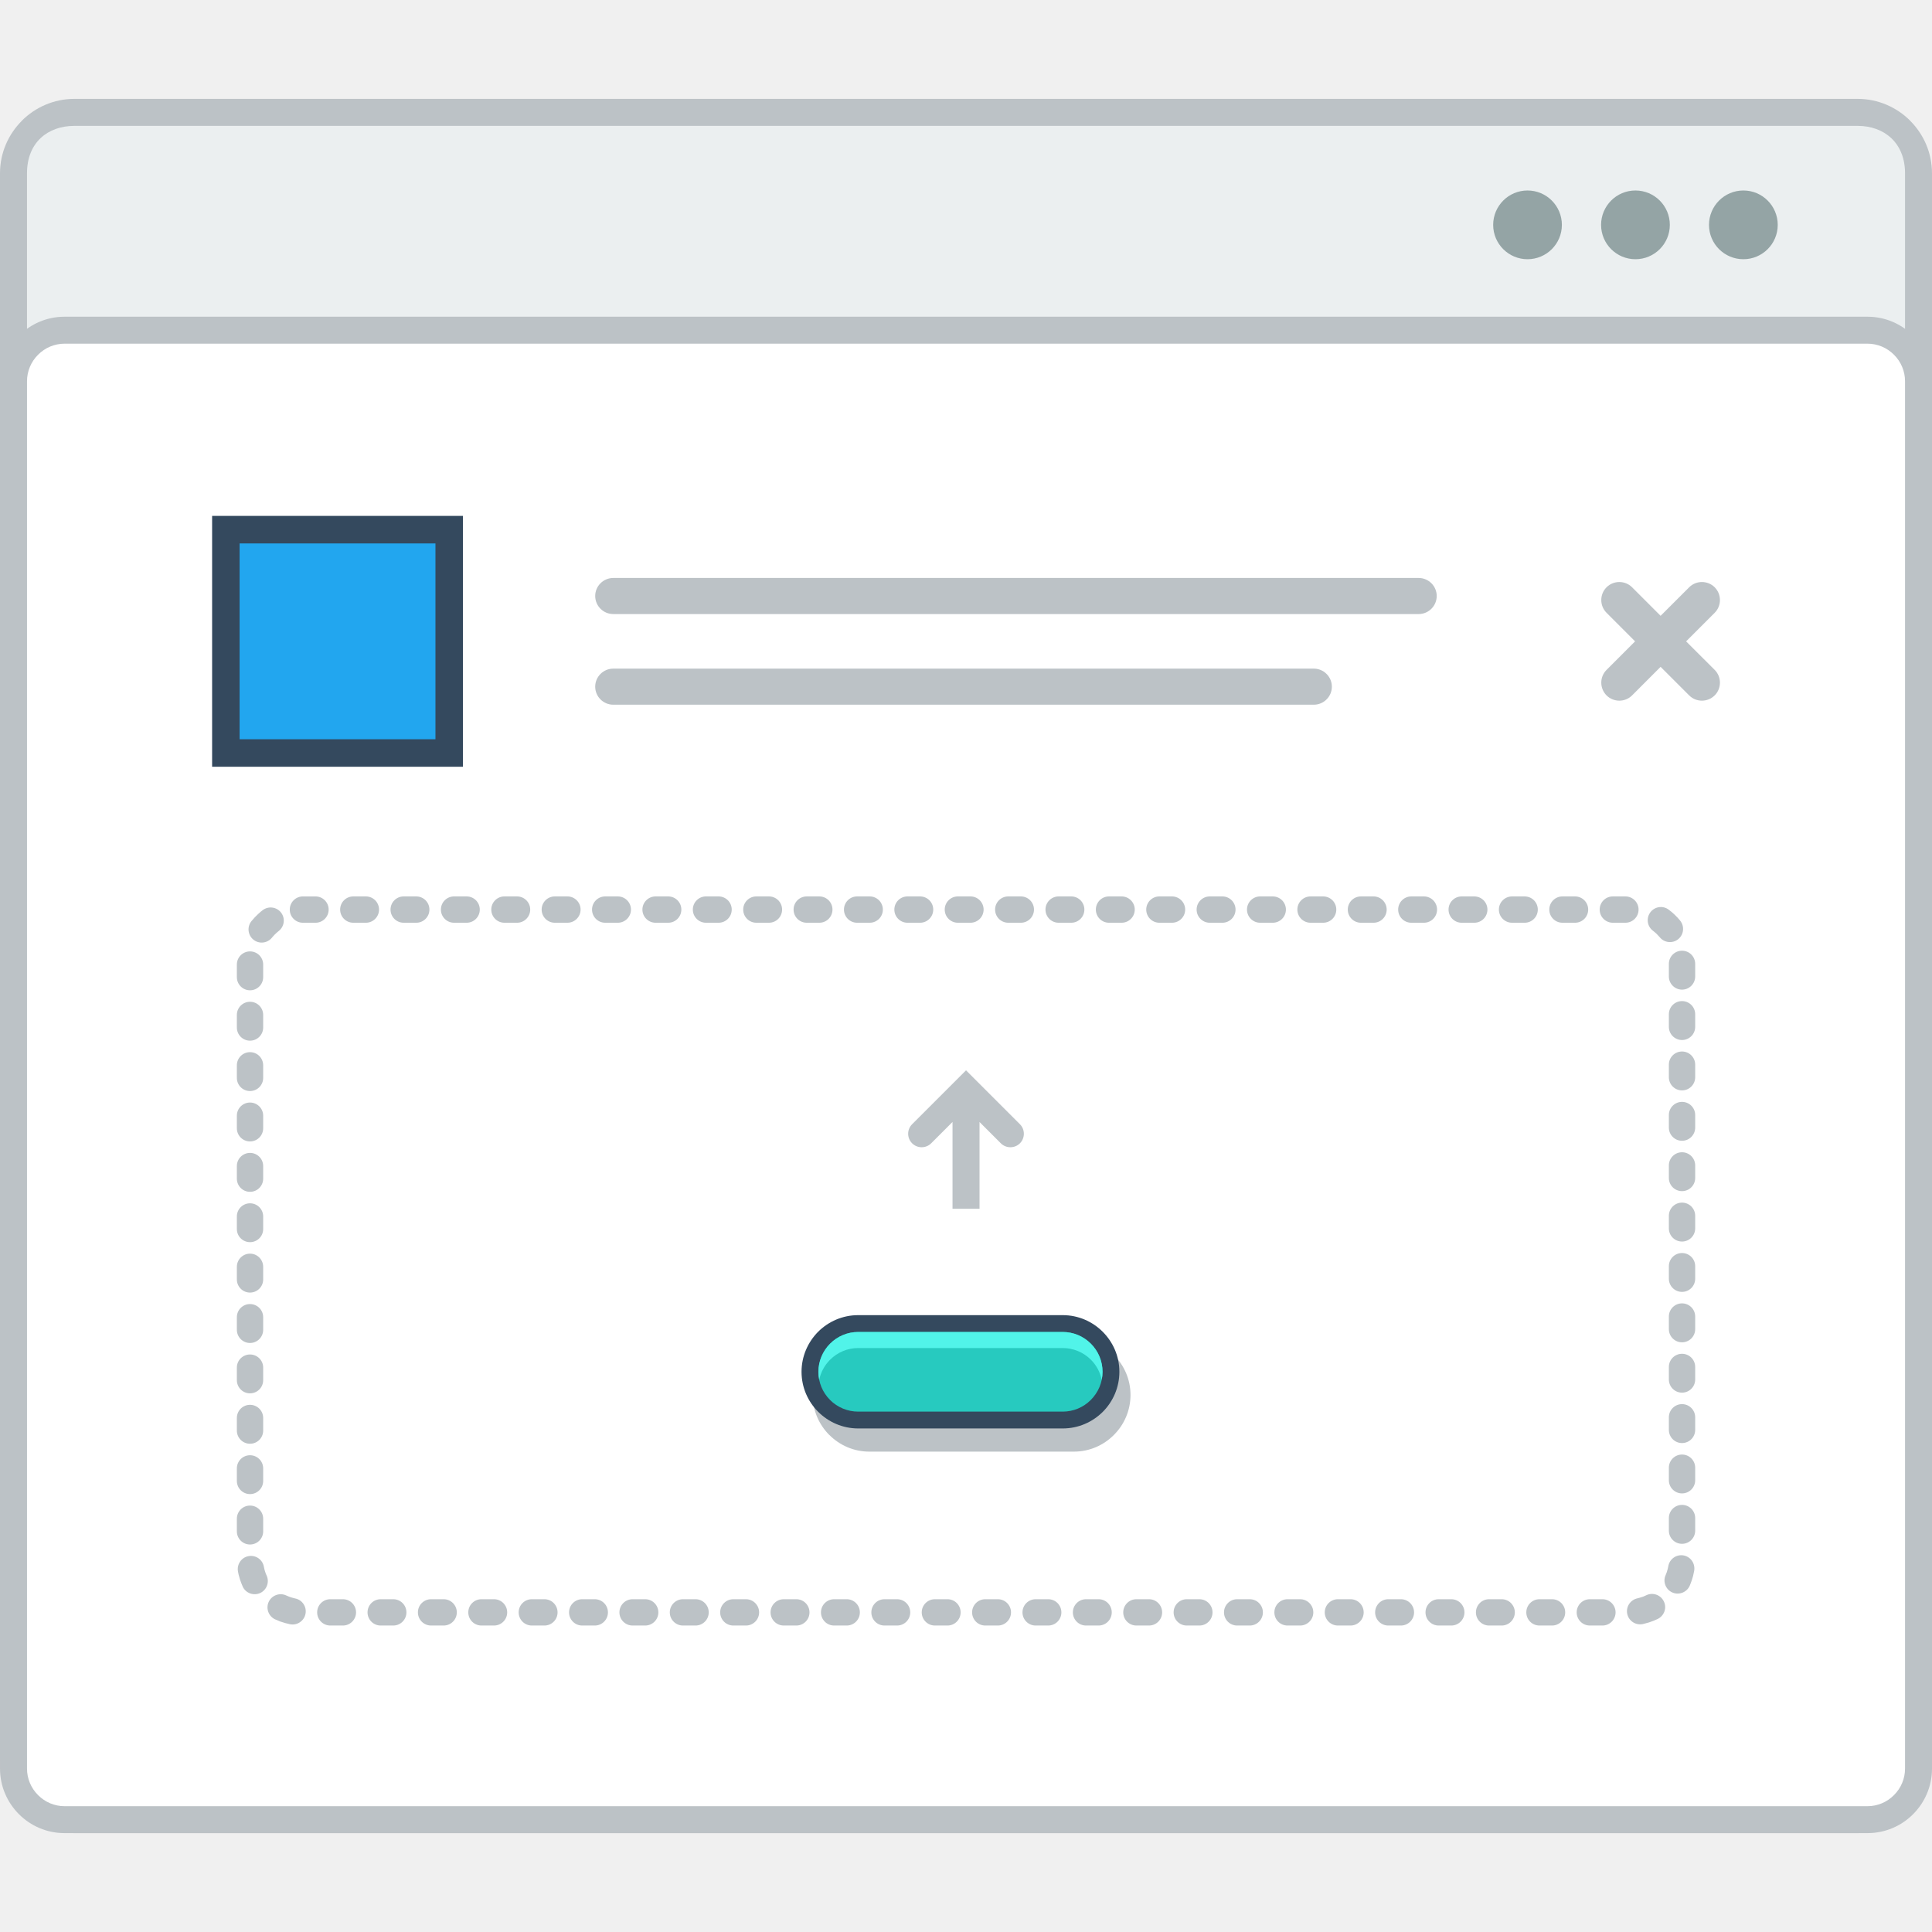
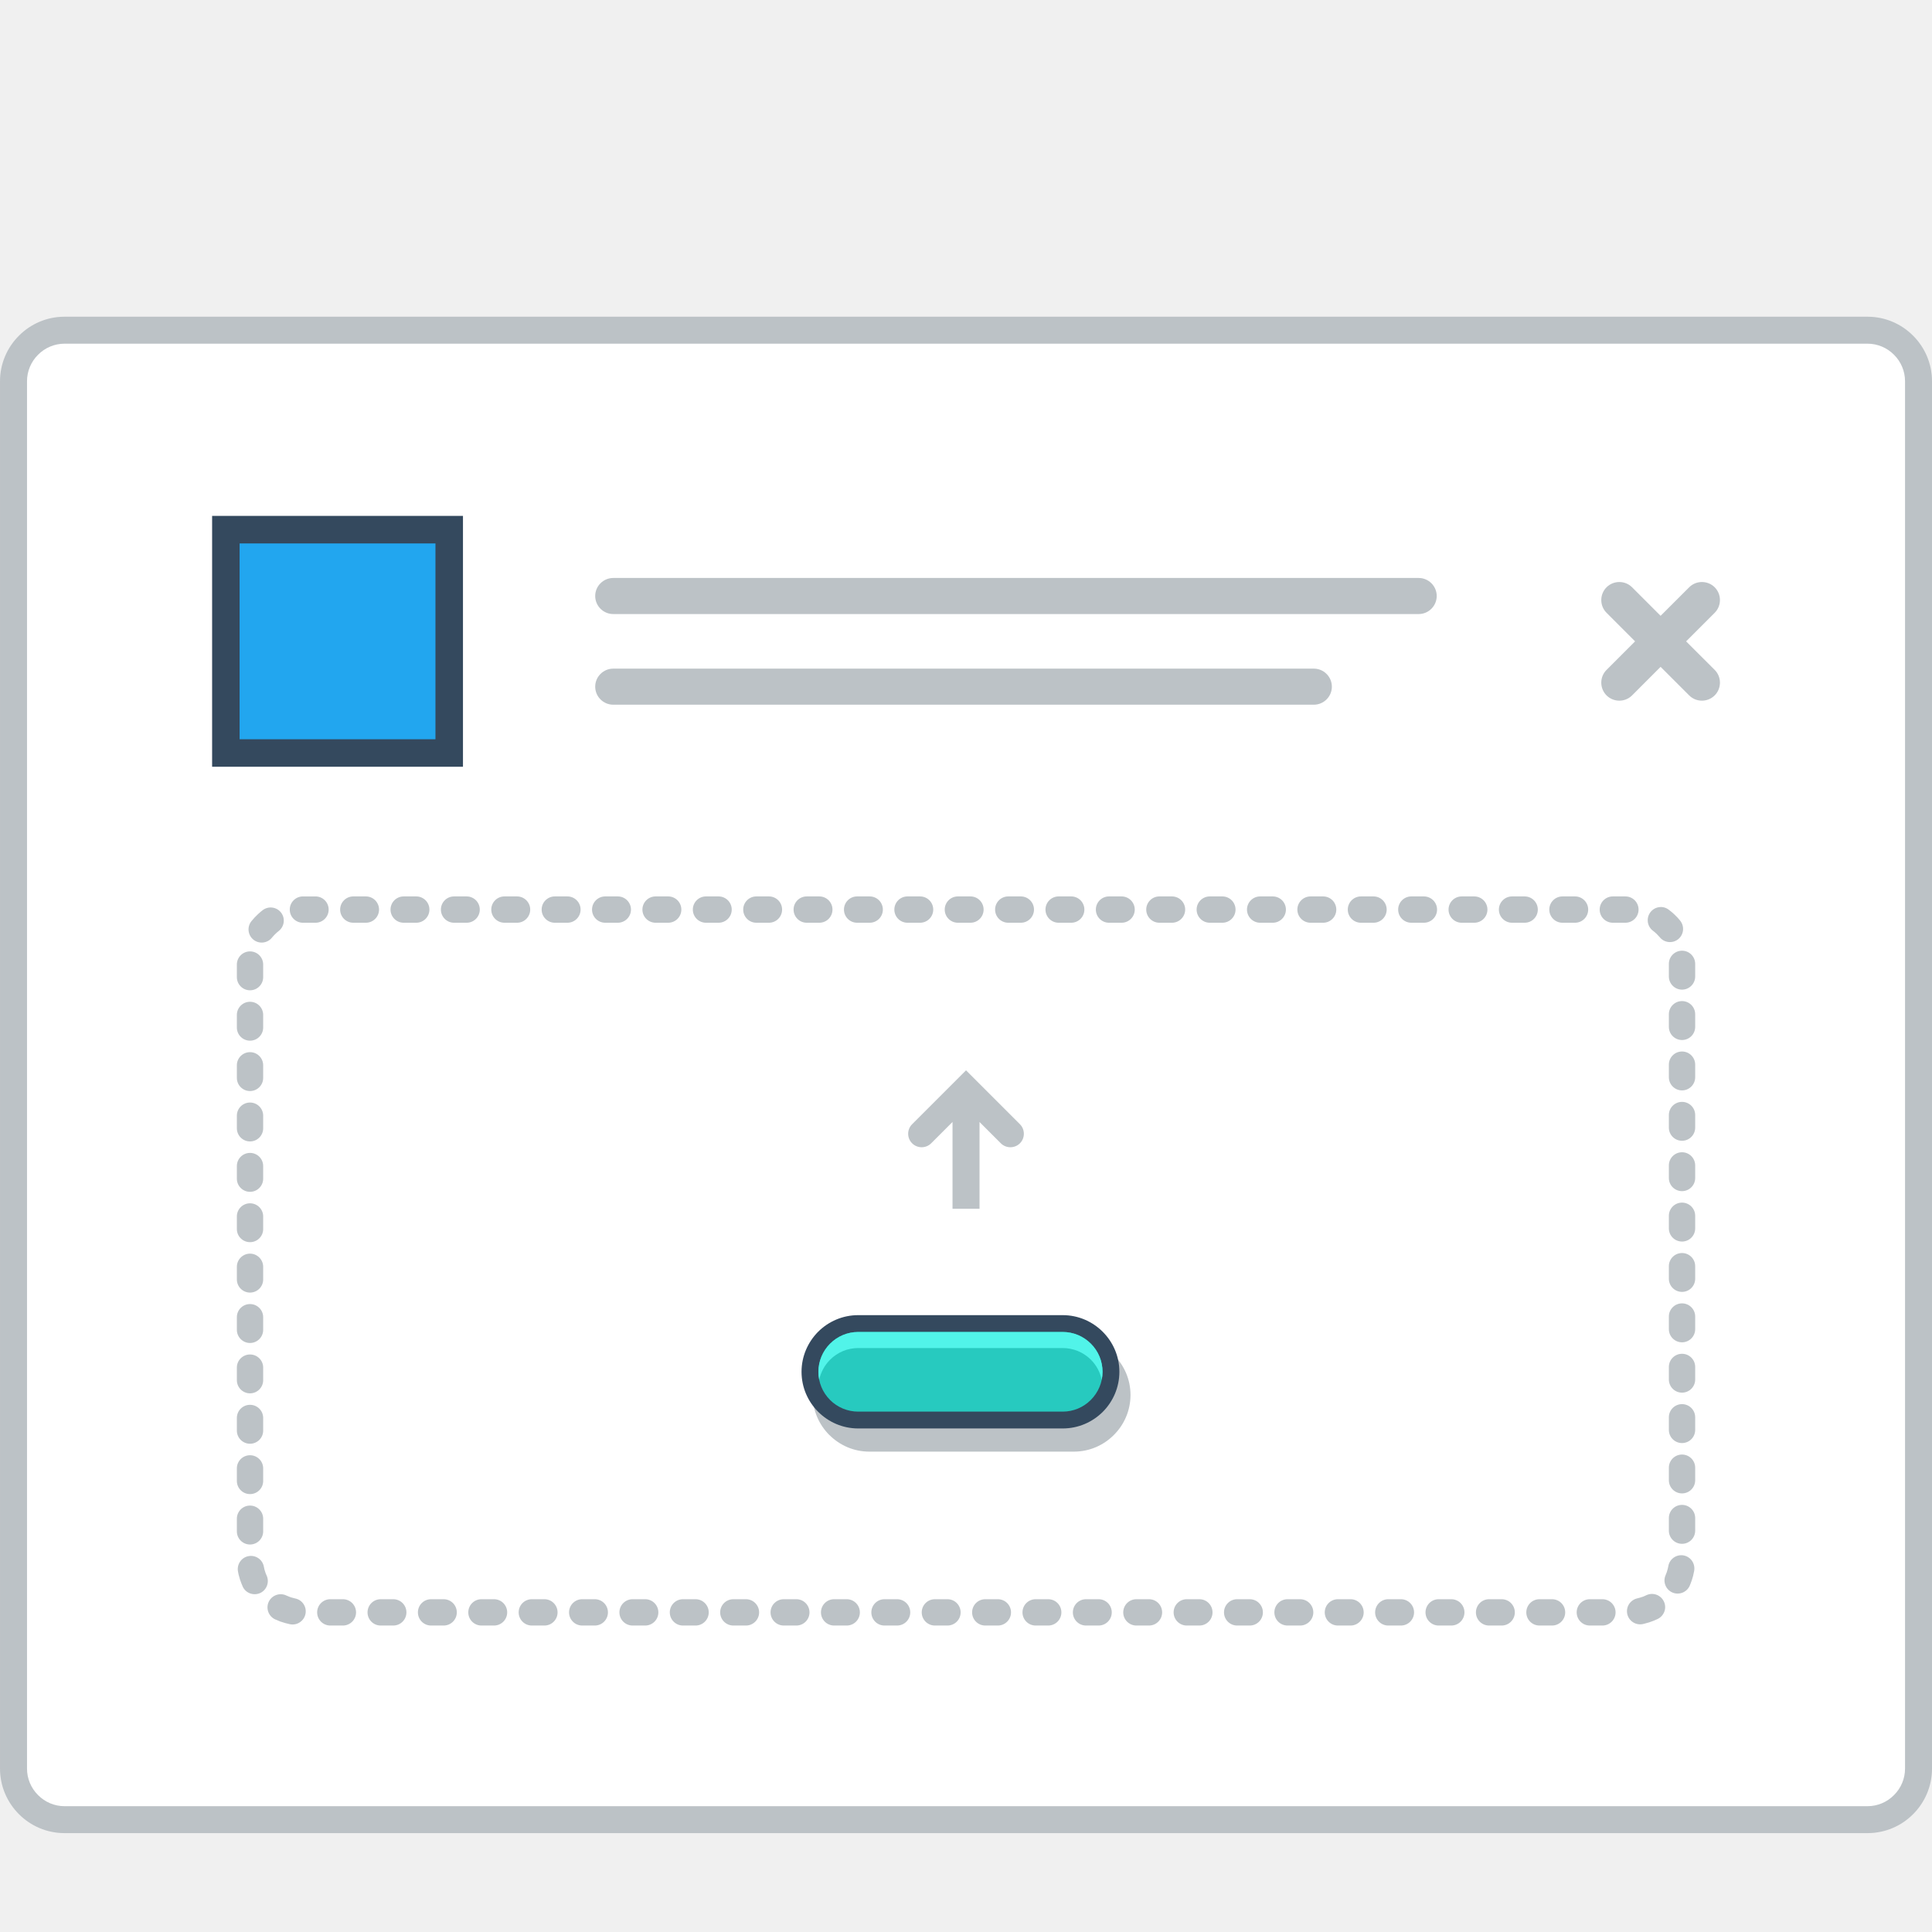
<svg xmlns="http://www.w3.org/2000/svg" version="1.0" id="Layer_1" x="0px" y="0px" width="800px" height="800px" viewBox="196.993 206.562 419.505 376.57" enable-background="new 0 0 800 800" xml:space="preserve">
  <g>
-     <path fill="#BCC2C6" d="M213.149,206.562h387.202c4.444,0,8.489,1.819,11.412,4.743v0.017c2.924,2.923,4.734,6.96,4.734,11.396   v344.267c0,4.436-1.811,8.472-4.734,11.396v0.017c-2.923,2.924-6.968,4.734-11.412,4.734H213.149   c-4.453,0-8.489-1.811-11.413-4.734v-0.017c-2.924-2.924-4.743-6.96-4.743-11.396V222.717c0-4.436,1.819-8.472,4.743-11.396v-0.017   C204.66,208.381,208.696,206.562,213.149,206.562" />
-     <path fill="#EBEFF0" d="M610.643,222.717v344.267c0,6.495-4.518,10.299-10.291,10.299H213.149c-5.766,0-10.292-3.704-10.292-10.299   V222.717c0-6.719,4.543-10.291,10.292-10.291h387.202C606.116,212.426,610.643,216.113,610.643,222.717" />
    <path fill="#BCC2C6" d="M211.014,253.864h391.473c3.863,0,7.367,1.57,9.9,4.112c2.543,2.533,4.111,6.046,4.111,9.9v301.25   c0,3.854-1.568,7.359-4.111,9.9c-2.533,2.543-6.037,4.104-9.9,4.104H211.014c-3.861,0-7.367-1.561-9.9-4.104   c-2.541-2.541-4.12-6.047-4.12-9.9v-301.25c0-3.854,1.579-7.367,4.12-9.9C203.646,255.434,207.152,253.864,211.014,253.864" />
    <path fill-rule="evenodd" clip-rule="evenodd" fill="#FFFFFF" d="M211.014,259.719c-2.168,0-4.229,0.864-5.756,2.401   c-1.536,1.528-2.4,3.596-2.4,5.756v301.25c0,2.16,0.864,4.22,2.4,5.748c1.527,1.544,3.588,2.408,5.756,2.408h391.473   c2.168,0,4.229-0.864,5.756-2.408c1.537-1.528,2.4-3.588,2.4-5.748v-301.25c0-2.168-0.863-4.228-2.4-5.756   c-1.527-1.537-3.588-2.401-5.756-2.401H211.014z" />
-     <path fill-rule="evenodd" clip-rule="evenodd" fill="#94A4A5" d="M552.104,226.455c4.127,0,7.467,3.347,7.467,7.467   c0,4.119-3.34,7.458-7.467,7.458c-4.119,0-7.459-3.339-7.459-7.458C544.645,229.802,547.984,226.455,552.104,226.455    M575.543,226.455c4.119,0,7.459,3.347,7.459,7.467c0,4.119-3.34,7.458-7.459,7.458c-4.129,0-7.467-3.339-7.467-7.458   C568.076,229.802,571.423,226.455,575.543,226.455z M528.672,226.455c4.121,0,7.459,3.347,7.459,7.467   c0,4.119-3.338,7.458-7.459,7.458c-4.119,0-7.458-3.339-7.458-7.458C521.214,229.802,524.553,226.455,528.672,226.455z" />
    <rect x="243.05" y="297.113" fill-rule="evenodd" clip-rule="evenodd" fill="#34495E" width="54.47" height="54.47" />
    <rect x="249.021" y="303.093" fill-rule="evenodd" clip-rule="evenodd" fill="#22A6EF" width="42.526" height="42.518" />
    <path fill-rule="evenodd" clip-rule="evenodd" fill="#BCC2C6" d="M330.154,310.593h174.889c2.15,0,3.912,1.761,3.912,3.912l0,0   c0,2.16-1.762,3.921-3.912,3.921H330.154c-2.16,0-3.922-1.761-3.922-3.921l0,0C326.232,312.354,327.994,310.593,330.154,310.593" />
    <path fill-rule="evenodd" clip-rule="evenodd" fill="#BCC2C6" d="M330.154,330.278h152.113c2.159,0,3.92,1.761,3.92,3.921l0,0   c0,2.151-1.761,3.912-3.92,3.912H330.154c-2.16,0-3.922-1.76-3.922-3.912l0,0C326.232,332.039,327.994,330.278,330.154,330.278" />
    <path fill-rule="evenodd" clip-rule="evenodd" fill="#BCC2C6" d="M551.372,312.612l6.196,6.196l6.205-6.196   c1.52-1.521,4.012-1.521,5.539,0l0,0c1.521,1.528,1.521,4.02,0,5.54l-6.205,6.205l6.205,6.196c1.521,1.52,1.521,4.012,0,5.54   h-0.008c-1.52,1.521-4.012,1.521-5.531,0l-6.205-6.204l-6.196,6.204c-1.52,1.521-4.012,1.521-5.54,0   c-1.527-1.528-1.527-4.02,0-5.54l6.195-6.196l-6.195-6.205c-1.527-1.521-1.527-4.012,0-5.54l0,0   C547.36,311.091,549.853,311.091,551.372,312.612" />
    <path fill-rule="evenodd" clip-rule="evenodd" fill="#BCC2C6" d="M276.439,379.739c1.577,0,2.857,1.28,2.857,2.857   c0,1.578-1.28,2.857-2.857,2.857h-2.732c-1.578,0-2.858-1.279-2.858-2.857c0-1.578,1.28-2.857,2.858-2.857H276.439z    M287.377,379.739c1.579,0,2.858,1.28,2.858,2.857c0,1.578-1.279,2.857-2.858,2.857h-2.732c-1.577,0-2.856-1.279-2.856-2.857   c0-1.578,1.279-2.857,2.856-2.857H287.377z M298.316,379.739c1.579,0,2.857,1.28,2.857,2.857c0,1.578-1.278,2.857-2.857,2.857   h-2.732c-1.578,0-2.856-1.279-2.856-2.857c0-1.578,1.278-2.857,2.856-2.857H298.316z M309.264,379.739   c1.57,0,2.857,1.28,2.857,2.857c0,1.578-1.287,2.857-2.857,2.857h-2.74c-1.578,0-2.857-1.279-2.857-2.857   c0-1.578,1.279-2.857,2.857-2.857H309.264z M320.203,379.739c1.568,0,2.856,1.28,2.856,2.857c0,1.578-1.288,2.857-2.856,2.857   h-2.741c-1.57,0-2.858-1.279-2.858-2.857c0-1.578,1.288-2.857,2.858-2.857H320.203z M331.143,379.739   c1.568,0,2.856,1.28,2.856,2.857c0,1.578-1.288,2.857-2.856,2.857H328.4c-1.569,0-2.857-1.279-2.857-2.857   c0-1.578,1.288-2.857,2.857-2.857H331.143z M342.08,379.739c1.579,0,2.858,1.28,2.858,2.857c0,1.578-1.279,2.857-2.858,2.857   h-2.732c-1.577,0-2.865-1.279-2.865-2.857c0-1.578,1.288-2.857,2.865-2.857H342.08z M353.019,379.739   c1.579,0,2.858,1.28,2.858,2.857c0,1.578-1.279,2.857-2.858,2.857h-2.732c-1.577,0-2.856-1.279-2.856-2.857   c0-1.578,1.279-2.857,2.856-2.857H353.019z M363.958,379.739c1.579,0,2.856,1.28,2.856,2.857c0,1.578-1.277,2.857-2.856,2.857   h-2.732c-1.579,0-2.856-1.279-2.856-2.857c0-1.578,1.277-2.857,2.856-2.857H363.958z M374.897,379.739   c1.579,0,2.856,1.28,2.856,2.857c0,1.578-1.277,2.857-2.856,2.857h-2.732c-1.579,0-2.858-1.279-2.858-2.857   c0-1.578,1.279-2.857,2.858-2.857H374.897z M385.836,379.739c1.578,0,2.857,1.28,2.857,2.857c0,1.578-1.279,2.857-2.857,2.857   h-2.732c-1.578,0-2.858-1.279-2.858-2.857c0-1.578,1.28-2.857,2.858-2.857H385.836z M396.773,379.739   c1.579,0,2.859,1.28,2.859,2.857c0,1.578-1.28,2.857-2.859,2.857h-2.732c-1.576,0-2.856-1.279-2.856-2.857   c0-1.578,1.28-2.857,2.856-2.857H396.773z M407.713,379.739c1.579,0,2.857,1.28,2.857,2.857c0,1.578-1.278,2.857-2.857,2.857   h-2.732c-1.578,0-2.856-1.279-2.856-2.857c0-1.578,1.278-2.857,2.856-2.857H407.713z M418.652,379.739   c1.579,0,2.857,1.28,2.857,2.857c0,1.578-1.278,2.857-2.857,2.857h-2.732c-1.578,0-2.857-1.279-2.857-2.857   c0-1.578,1.279-2.857,2.857-2.857H418.652z M429.592,379.739c1.578,0,2.857,1.28,2.857,2.857c0,1.578-1.279,2.857-2.857,2.857   h-2.732c-1.578,0-2.858-1.279-2.858-2.857c0-1.578,1.28-2.857,2.858-2.857H429.592z M440.529,379.739   c1.578,0,2.858,1.28,2.858,2.857c0,1.578-1.28,2.857-2.858,2.857h-2.732c-1.577,0-2.857-1.279-2.857-2.857   c0-1.578,1.28-2.857,2.857-2.857H440.529z M451.469,379.739c1.578,0,2.866,1.28,2.866,2.857c0,1.578-1.288,2.857-2.866,2.857   h-2.732c-1.578,0-2.857-1.279-2.857-2.857c0-1.578,1.279-2.857,2.857-2.857H451.469z M462.416,379.739   c1.57,0,2.857,1.28,2.857,2.857c0,1.578-1.287,2.857-2.857,2.857h-2.74c-1.57,0-2.857-1.279-2.857-2.857   c0-1.578,1.287-2.857,2.857-2.857H462.416z M473.355,379.739c1.57,0,2.856,1.28,2.856,2.857c0,1.578-1.286,2.857-2.856,2.857   h-2.741c-1.57,0-2.858-1.279-2.858-2.857c0-1.578,1.288-2.857,2.858-2.857H473.355z M484.295,379.739   c1.578,0,2.855,1.28,2.855,2.857c0,1.578-1.277,2.857-2.855,2.857h-2.742c-1.569,0-2.857-1.279-2.857-2.857   c0-1.578,1.288-2.857,2.857-2.857H484.295z M495.232,379.739c1.578,0,2.857,1.28,2.857,2.857c0,1.578-1.279,2.857-2.857,2.857   H492.5c-1.577,0-2.857-1.279-2.857-2.857c0-1.578,1.28-2.857,2.857-2.857H495.232z M506.171,379.739   c1.579,0,2.858,1.28,2.858,2.857c0,1.578-1.279,2.857-2.858,2.857h-2.732c-1.577,0-2.856-1.279-2.856-2.857   c0-1.578,1.279-2.857,2.856-2.857H506.171z M517.11,379.739c1.579,0,2.856,1.28,2.856,2.857c0,1.578-1.277,2.857-2.856,2.857   h-2.732c-1.579,0-2.856-1.279-2.856-2.857c0-1.578,1.277-2.857,2.856-2.857H517.11z M528.05,379.739   c1.579,0,2.856,1.28,2.856,2.857c0,1.578-1.277,2.857-2.856,2.857h-2.732c-1.579,0-2.866-1.279-2.866-2.857   c0-1.578,1.287-2.857,2.866-2.857H528.05z M538.988,379.739c1.578,0,2.857,1.28,2.857,2.857c0,1.578-1.279,2.857-2.857,2.857   h-2.732c-1.578,0-2.857-1.279-2.857-2.857c0-1.578,1.279-2.857,2.857-2.857H538.988z M549.926,379.739   c1.579,0,2.858,1.28,2.858,2.857c0,1.578-1.279,2.857-2.858,2.857h-2.732c-1.577,0-2.856-1.279-2.856-2.857   c0-1.578,1.279-2.857,2.856-2.857H549.926z M561.804,384.989c0.997,1.221,0.823,3.023-0.405,4.028   c-1.229,0.997-3.04,0.806-4.029-0.432l-0.64-0.689l-0.448-0.407l-0.365-0.291c-1.264-0.938-1.521-2.732-0.581-4.003   c0.946-1.262,2.724-1.529,3.962-0.598l0.631,0.49l0.598,0.531l0.706,0.706l0.531,0.606L561.804,384.989z M565.077,397.124   c0,1.57-1.28,2.857-2.858,2.857c-1.577,0-2.856-1.288-2.856-2.857v-2.741c0-1.578,1.279-2.857,2.856-2.857   c1.578,0,2.858,1.28,2.858,2.857V397.124z M565.077,408.063c0,1.578-1.28,2.856-2.858,2.856c-1.577,0-2.856-1.278-2.856-2.856   v-2.74c0-1.579,1.279-2.857,2.856-2.857c1.578,0,2.858,1.278,2.858,2.857V408.063z M565.077,419.002   c0,1.577-1.28,2.856-2.858,2.856c-1.577,0-2.856-1.279-2.856-2.856v-2.742c0-1.568,1.279-2.849,2.856-2.849   c1.578,0,2.858,1.28,2.858,2.849V419.002z M565.077,429.94c0,1.578-1.28,2.856-2.858,2.856c-1.577,0-2.856-1.278-2.856-2.856   v-2.741c0-1.57,1.279-2.849,2.856-2.849c1.578,0,2.858,1.278,2.858,2.849V429.94z M565.077,440.88c0,1.577-1.28,2.852-2.858,2.852   c-1.577,0-2.856-1.274-2.856-2.852v-2.733c0-1.578,1.279-2.857,2.856-2.857c1.578,0,2.858,1.279,2.858,2.857V440.88z    M565.077,451.822c0,1.578-1.28,2.857-2.858,2.857c-1.577,0-2.856-1.279-2.856-2.857v-2.741c0-1.577,1.279-2.857,2.856-2.857   c1.578,0,2.858,1.28,2.858,2.857V451.822z M565.077,462.753c0,1.578-1.28,2.856-2.858,2.856c-1.577,0-2.856-1.278-2.856-2.856   v-2.725c0-1.578,1.279-2.856,2.856-2.856c1.578,0,2.858,1.278,2.858,2.856V462.753z M565.077,473.7c0,1.577-1.28,2.857-2.858,2.857   c-1.577,0-2.856-1.28-2.856-2.857v-2.742c0-1.577,1.279-2.856,2.856-2.856c1.578,0,2.858,1.279,2.858,2.856V473.7z    M565.077,484.631c0,1.578-1.28,2.856-2.858,2.856c-1.577,0-2.856-1.278-2.856-2.856v-2.725c0-1.579,1.279-2.857,2.856-2.857   c1.578,0,2.858,1.278,2.858,2.857V484.631z M565.077,495.578c0,1.577-1.28,2.856-2.858,2.856c-1.577,0-2.856-1.279-2.856-2.856   v-2.742c0-1.577,1.279-2.856,2.856-2.856c1.578,0,2.858,1.279,2.858,2.856V495.578z M565.077,506.508   c0,1.579-1.28,2.857-2.858,2.857c-1.577,0-2.856-1.278-2.856-2.857v-2.724c0-1.579,1.279-2.857,2.856-2.857   c1.578,0,2.858,1.278,2.858,2.857V506.508z M565.077,517.456c0,1.577-1.28,2.856-2.858,2.856c-1.577,0-2.856-1.279-2.856-2.856   v-2.742c0-1.577,1.279-2.856,2.856-2.856c1.578,0,2.858,1.279,2.858,2.856V517.456z M563.889,529.415   c-0.631,1.429-2.325,2.094-3.77,1.463c-1.438-0.631-2.094-2.325-1.479-3.721l0.282-0.731l0.199-0.697l0.117-0.549   c0.258-1.545,1.719-2.608,3.271-2.358c1.563,0.265,2.617,1.728,2.352,3.355l-0.24,1.112l-0.284,0.948L564.056,529L563.889,529.415z    M553.706,537.738c-1.536,0.315-3.056-0.665-3.382-2.209c-0.322-1.545,0.667-3.057,2.244-3.39l0.498-0.133l0.73-0.231l0.666-0.3   c1.42-0.681,3.131-0.083,3.811,1.346c0.689,1.412,0.092,3.123-1.361,3.82l-0.922,0.399l-0.923,0.332l-1.029,0.282L553.706,537.738z    M542.203,538.054c-1.579,0-2.857-1.279-2.857-2.856c0-1.579,1.278-2.858,2.857-2.858h2.732c1.578,0,2.856,1.279,2.856,2.858   c0,1.577-1.278,2.856-2.856,2.856H542.203z M531.264,538.054c-1.578,0-2.857-1.279-2.857-2.856c0-1.579,1.279-2.858,2.857-2.858   h2.732c1.578,0,2.857,1.279,2.857,2.858c0,1.577-1.279,2.856-2.857,2.856H531.264z M520.324,538.054   c-1.576,0-2.856-1.279-2.856-2.856c0-1.579,1.28-2.858,2.856-2.858h2.732c1.579,0,2.858,1.279,2.858,2.858   c0,1.577-1.279,2.856-2.858,2.856H520.324z M509.377,538.054c-1.577,0-2.856-1.279-2.856-2.856c0-1.579,1.279-2.858,2.856-2.858   h2.742c1.578,0,2.857,1.279,2.857,2.858c0,1.577-1.279,2.856-2.857,2.856H509.377z M498.439,538.054   c-1.578,0-2.858-1.279-2.858-2.856c0-1.579,1.28-2.858,2.858-2.858h2.74c1.57,0,2.857,1.279,2.857,2.858   c0,1.577-1.287,2.856-2.857,2.856H498.439z M487.5,538.054c-1.57,0-2.857-1.279-2.857-2.856c0-1.579,1.287-2.858,2.857-2.858h2.74   c1.571,0,2.857,1.279,2.857,2.858c0,1.577-1.286,2.856-2.857,2.856H487.5z M476.561,538.054c-1.578,0-2.856-1.279-2.856-2.856   c0-1.579,1.278-2.858,2.856-2.858h2.732c1.579,0,2.867,1.279,2.867,2.858c0,1.577-1.288,2.856-2.867,2.856H476.561z    M465.621,538.054c-1.576,0-2.855-1.279-2.855-2.856c0-1.579,1.279-2.858,2.855-2.858h2.732c1.579,0,2.859,1.279,2.859,2.858   c0,1.577-1.28,2.856-2.859,2.856H465.621z M454.684,538.054c-1.578,0-2.857-1.279-2.857-2.856c0-1.579,1.279-2.858,2.857-2.858   h2.74c1.57,0,2.85,1.279,2.85,2.858c0,1.577-1.279,2.856-2.85,2.856H454.684z M443.745,538.054c-1.579,0-2.858-1.279-2.858-2.856   c0-1.579,1.279-2.858,2.858-2.858h2.732c1.579,0,2.856,1.279,2.856,2.858c0,1.577-1.277,2.856-2.856,2.856H443.745z    M432.806,538.054c-1.579,0-2.856-1.279-2.856-2.856c0-1.579,1.277-2.858,2.856-2.858h2.732c1.579,0,2.856,1.279,2.856,2.858   c0,1.577-1.277,2.856-2.856,2.856H432.806z M421.866,538.054c-1.577,0-2.856-1.279-2.856-2.856c0-1.579,1.279-2.858,2.856-2.858   h2.732c1.579,0,2.858,1.279,2.858,2.858c0,1.577-1.279,2.856-2.858,2.856H421.866z M410.928,538.054   c-1.577,0-2.857-1.279-2.857-2.856c0-1.579,1.28-2.858,2.857-2.858h2.732c1.579,0,2.858,1.279,2.858,2.858   c0,1.577-1.279,2.856-2.858,2.856H410.928z M399.99,538.054c-1.579,0-2.858-1.279-2.858-2.856c0-1.579,1.279-2.858,2.858-2.858   h2.732c1.578,0,2.856,1.279,2.856,2.858c0,1.577-1.278,2.856-2.856,2.856H399.99z M389.042,538.054   c-1.57,0-2.849-1.279-2.849-2.856c0-1.579,1.278-2.858,2.849-2.858h2.741c1.578,0,2.856,1.279,2.856,2.858   c0,1.577-1.278,2.856-2.856,2.856H389.042z M378.104,538.054c-1.57,0-2.85-1.279-2.85-2.856c0-1.579,1.279-2.858,2.85-2.858h2.74   c1.578,0,2.857,1.279,2.857,2.858c0,1.577-1.279,2.856-2.857,2.856H378.104z M367.173,538.054c-1.577,0-2.865-1.279-2.865-2.856   c0-1.579,1.288-2.858,2.865-2.858h2.732c1.579,0,2.858,1.279,2.858,2.858c0,1.577-1.279,2.856-2.858,2.856H367.173z    M356.225,538.054c-1.577,0-2.856-1.279-2.856-2.856c0-1.579,1.279-2.858,2.856-2.858h2.742c1.569,0,2.857,1.279,2.857,2.858   c0,1.577-1.288,2.856-2.857,2.856H356.225z M345.287,538.054c-1.57,0-2.858-1.279-2.858-2.856c0-1.579,1.288-2.858,2.858-2.858   h2.74c1.569,0,2.857,1.279,2.857,2.858c0,1.577-1.288,2.856-2.857,2.856H345.287z M334.349,538.054   c-1.579,0-2.858-1.279-2.858-2.856c0-1.579,1.279-2.858,2.858-2.858h2.739c1.57,0,2.858,1.279,2.858,2.858   c0,1.577-1.288,2.856-2.858,2.856H334.349z M323.409,538.054c-1.579,0-2.856-1.279-2.856-2.856c0-1.579,1.277-2.858,2.856-2.858   h2.732c1.579,0,2.856,1.279,2.856,2.858c0,1.577-1.277,2.856-2.856,2.856H323.409z M312.47,538.054   c-1.577,0-2.856-1.279-2.856-2.856c0-1.579,1.279-2.858,2.856-2.858h2.741c1.57,0,2.85,1.279,2.85,2.858   c0,1.577-1.279,2.856-2.85,2.856H312.47z M301.531,538.054c-1.577,0-2.857-1.279-2.857-2.856c0-1.579,1.28-2.858,2.857-2.858h2.732   c1.578,0,2.858,1.279,2.858,2.858c0,1.577-1.28,2.856-2.858,2.856H301.531z M290.594,538.054c-1.579,0-2.858-1.279-2.858-2.856   c0-1.579,1.279-2.858,2.858-2.858h2.732c1.576,0,2.856,1.279,2.856,2.858c0,1.577-1.28,2.856-2.856,2.856H290.594z    M279.654,538.054c-1.579,0-2.857-1.279-2.857-2.856c0-1.579,1.278-2.858,2.857-2.858h2.732c1.578,0,2.856,1.279,2.856,2.858   c0,1.577-1.278,2.856-2.856,2.856H279.654z M268.715,538.054c-1.578,0-2.857-1.279-2.857-2.856c0-1.579,1.279-2.858,2.857-2.858   h2.732c1.578,0,2.857,1.279,2.857,2.858c0,1.577-1.279,2.856-2.857,2.856H268.715z M256.713,536.709   c-1.42-0.682-2.035-2.376-1.371-3.805c0.674-1.429,2.384-2.043,3.805-1.379l0.631,0.266l0.416,0.149l0.556,0.15l0.323,0.083   c1.555,0.299,2.559,1.811,2.252,3.355c-0.307,1.544-1.818,2.558-3.373,2.242l-1.014-0.249l-1.121-0.35l-0.896-0.382   L256.713,536.709z M248.665,526.309c-0.274-1.544,0.739-3.039,2.283-3.321c1.554-0.299,3.058,0.731,3.339,2.292l0.117,0.549   l0.115,0.398l0.183,0.548l0.183,0.415c0.657,1.429,0.033,3.14-1.395,3.805c-1.43,0.647-3.132,0.033-3.779-1.363l-0.324-0.779   l-0.29-0.814l-0.291-1.03L248.665,526.309z M248.424,514.864c0-1.579,1.279-2.857,2.856-2.857c1.578,0,2.858,1.278,2.858,2.857   v2.74c0,1.579-1.28,2.857-2.858,2.857c-1.577,0-2.856-1.278-2.856-2.857V514.864z M248.424,503.933   c0-1.577,1.279-2.856,2.856-2.856c1.578,0,2.858,1.279,2.858,2.856v2.726c0,1.577-1.28,2.856-2.858,2.856   c-1.577,0-2.856-1.279-2.856-2.856V503.933z M248.424,492.986c0-1.578,1.279-2.856,2.856-2.856c1.578,0,2.858,1.278,2.858,2.856   v2.74c0,1.579-1.28,2.857-2.858,2.857c-1.577,0-2.856-1.278-2.856-2.857V492.986z M248.424,482.039   c0-1.562,1.279-2.841,2.856-2.841c1.578,0,2.858,1.279,2.858,2.841v2.741c0,1.577-1.28,2.857-2.858,2.857   c-1.577,0-2.856-1.28-2.856-2.857V482.039z M248.424,471.108c0-1.578,1.279-2.856,2.856-2.856c1.578,0,2.858,1.278,2.858,2.856   v2.741c0,1.562-1.28,2.856-2.858,2.856c-1.577,0-2.856-1.295-2.856-2.856V471.108z M248.424,460.161   c0-1.562,1.279-2.857,2.856-2.857c1.578,0,2.858,1.296,2.858,2.857v2.741c0,1.578-1.28,2.857-2.858,2.857   c-1.577,0-2.856-1.279-2.856-2.857V460.161z M248.424,449.23c0-1.578,1.279-2.856,2.856-2.856c1.578,0,2.858,1.278,2.858,2.856   v2.741c0,1.562-1.28,2.841-2.858,2.841c-1.577,0-2.856-1.279-2.856-2.841V449.23z M248.424,438.288   c0-1.579,1.279-2.857,2.856-2.857c1.578,0,2.858,1.278,2.858,2.857v2.74c0,1.57-1.28,2.854-2.858,2.854   c-1.577,0-2.856-1.283-2.856-2.854V438.288z M248.424,427.349c0-1.577,1.279-2.857,2.856-2.857c1.578,0,2.858,1.28,2.858,2.857   v2.732c0,1.578-1.28,2.858-2.858,2.858c-1.577,0-2.856-1.28-2.856-2.858V427.349z M248.424,416.41c0-1.578,1.279-2.856,2.856-2.856   c1.578,0,2.858,1.278,2.858,2.856v2.732c0,1.579-1.28,2.857-2.858,2.857c-1.577,0-2.856-1.278-2.856-2.857V416.41z    M248.424,405.471c0-1.577,1.279-2.856,2.856-2.856c1.578,0,2.858,1.279,2.858,2.856v2.732c0,1.579-1.28,2.858-2.858,2.858   c-1.577,0-2.856-1.279-2.856-2.858V405.471z M248.424,394.533c0-1.579,1.279-2.857,2.856-2.857c1.578,0,2.858,1.279,2.858,2.857   v2.732c0,1.578-1.28,2.857-2.858,2.857c-1.577,0-2.856-1.28-2.856-2.857V394.533z M254.013,382.738   c1.238-0.963,3.041-0.74,4.004,0.506c0.964,1.246,0.739,3.04-0.523,4.021l-0.382,0.315l-0.531,0.506l-0.398,0.44l-0.158,0.19   c-0.998,1.213-2.791,1.404-4.012,0.407c-1.222-0.988-1.412-2.799-0.415-4.02l0.706-0.814l0.715-0.706l0.596-0.532L254.013,382.738z    M262.769,385.454c-1.579,0-2.858-1.279-2.858-2.857c0-1.578,1.279-2.857,2.858-2.857h2.732c1.577,0,2.856,1.28,2.856,2.857   c0,1.578-1.279,2.857-2.856,2.857H262.769z" />
    <path fill="#BCC2C6" d="M430.164,481.773h-44.412c-1.709,0-3.264,0.698-4.393,1.827c-1.121,1.13-1.827,2.674-1.827,4.385   s0.696,3.273,1.817,4.387l0.01,0.016c1.121,1.113,2.674,1.812,4.393,1.812h44.412c1.712,0,3.265-0.698,4.387-1.827   c1.129-1.13,1.834-2.676,1.834-4.387s-0.705-3.255-1.827-4.385C433.429,482.472,431.876,481.773,430.164,481.773 M385.752,475.693   h44.412c3.381,0,6.454,1.379,8.68,3.604l0.009,0.017c2.233,2.226,3.613,5.3,3.613,8.671c0,3.39-1.38,6.462-3.613,8.688   c-2.226,2.243-5.298,3.621-8.688,3.621h-44.412c-3.371,0-6.451-1.378-8.679-3.621h-0.009h-0.008   c-2.227-2.243-3.613-5.315-3.613-8.688c0-3.388,1.387-6.462,3.613-8.688S382.363,475.693,385.752,475.693z" />
    <path fill="#34495E" d="M383.337,470.659h44.411c3.381,0,6.453,1.38,8.68,3.605l0.016,0.017c2.227,2.226,3.605,5.299,3.605,8.671   v0.018c0,3.372-1.379,6.462-3.605,8.688c-2.234,2.227-5.308,3.604-8.695,3.604h-44.411c-3.373,0-6.446-1.378-8.681-3.604   l-0.008-0.017h-0.009c-2.226-2.227-3.604-5.299-3.604-8.671v-0.018c0-3.372,1.379-6.445,3.604-8.688   C376.875,472.039,379.947,470.659,383.337,470.659" />
    <path fill="#27CABF" d="M427.748,474.314c2.299,0,4.492,0.914,6.113,2.542c1.618,1.611,2.533,3.804,2.533,6.113   c0,2.292-0.922,4.468-2.543,6.096c-1.618,1.628-3.805,2.542-6.104,2.542h-44.411c-2.294,0-4.485-0.914-6.105-2.525l-0.009-0.017   c-1.629-1.628-2.524-3.804-2.524-6.113c0-2.292,0.913-4.468,2.533-6.096s3.804-2.542,6.105-2.542H427.748z" />
    <path fill="#51F4E9" d="M427.748,474.314c2.299,0,4.492,0.914,6.113,2.542c1.618,1.611,2.533,3.804,2.533,6.113   c0,0.581-0.066,1.162-0.184,1.728c-0.332-1.646-1.146-3.157-2.35-4.37c-1.621-1.611-3.814-2.524-6.113-2.524h-44.411   c-2.302,0-4.485,0.913-6.105,2.542c-1.204,1.195-2.019,2.725-2.36,4.369c-0.114-0.582-0.173-1.163-0.173-1.762   c0-2.292,0.913-4.468,2.533-6.096s3.804-2.542,6.105-2.542H427.748z" />
    <path fill-rule="evenodd" clip-rule="evenodd" fill="#BCC2C6" d="M406.75,417.498l4.145,4.145l7.559,7.559   c1.139,1.138,1.139,3.007,0,4.145c-1.137,1.138-3.006,1.138-4.145,0l-4.627-4.626v18.833h-5.863v-18.842l-4.635,4.635   c-1.139,1.138-2.998,1.138-4.136,0c-1.147-1.138-1.147-3.007,0-4.145l7.558-7.559L406.75,417.498z" />
  </g>
</svg>
